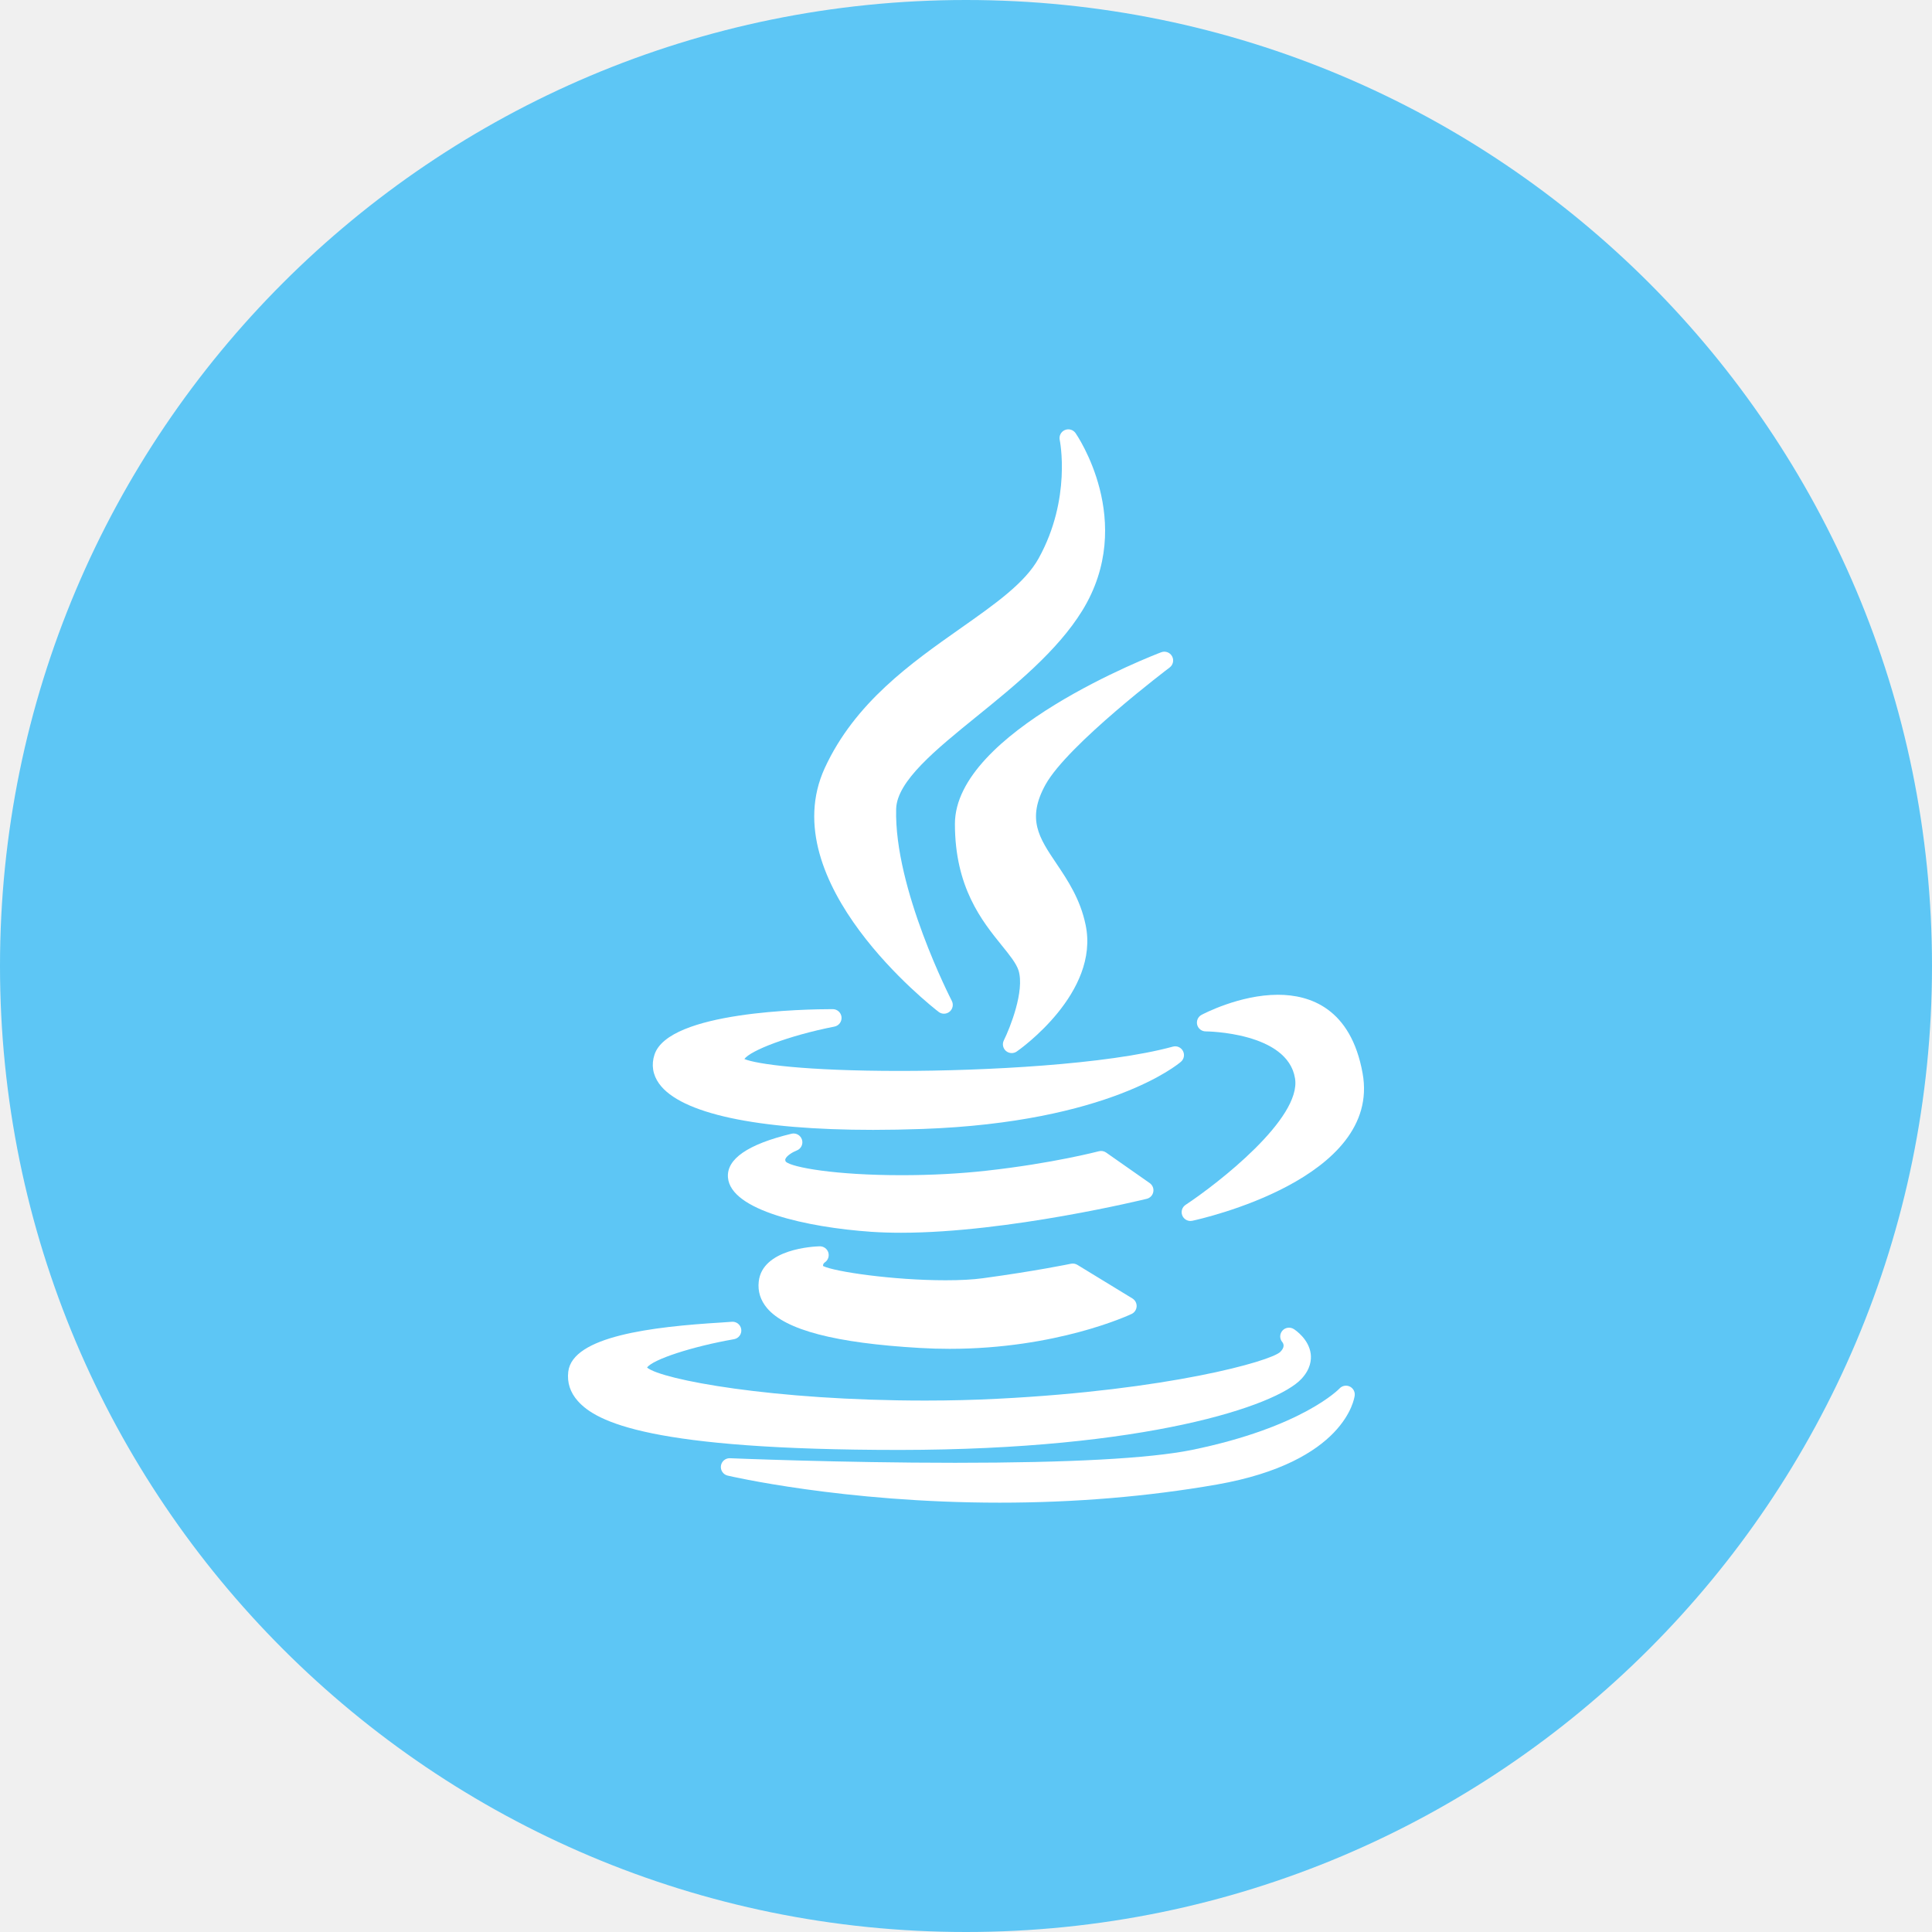
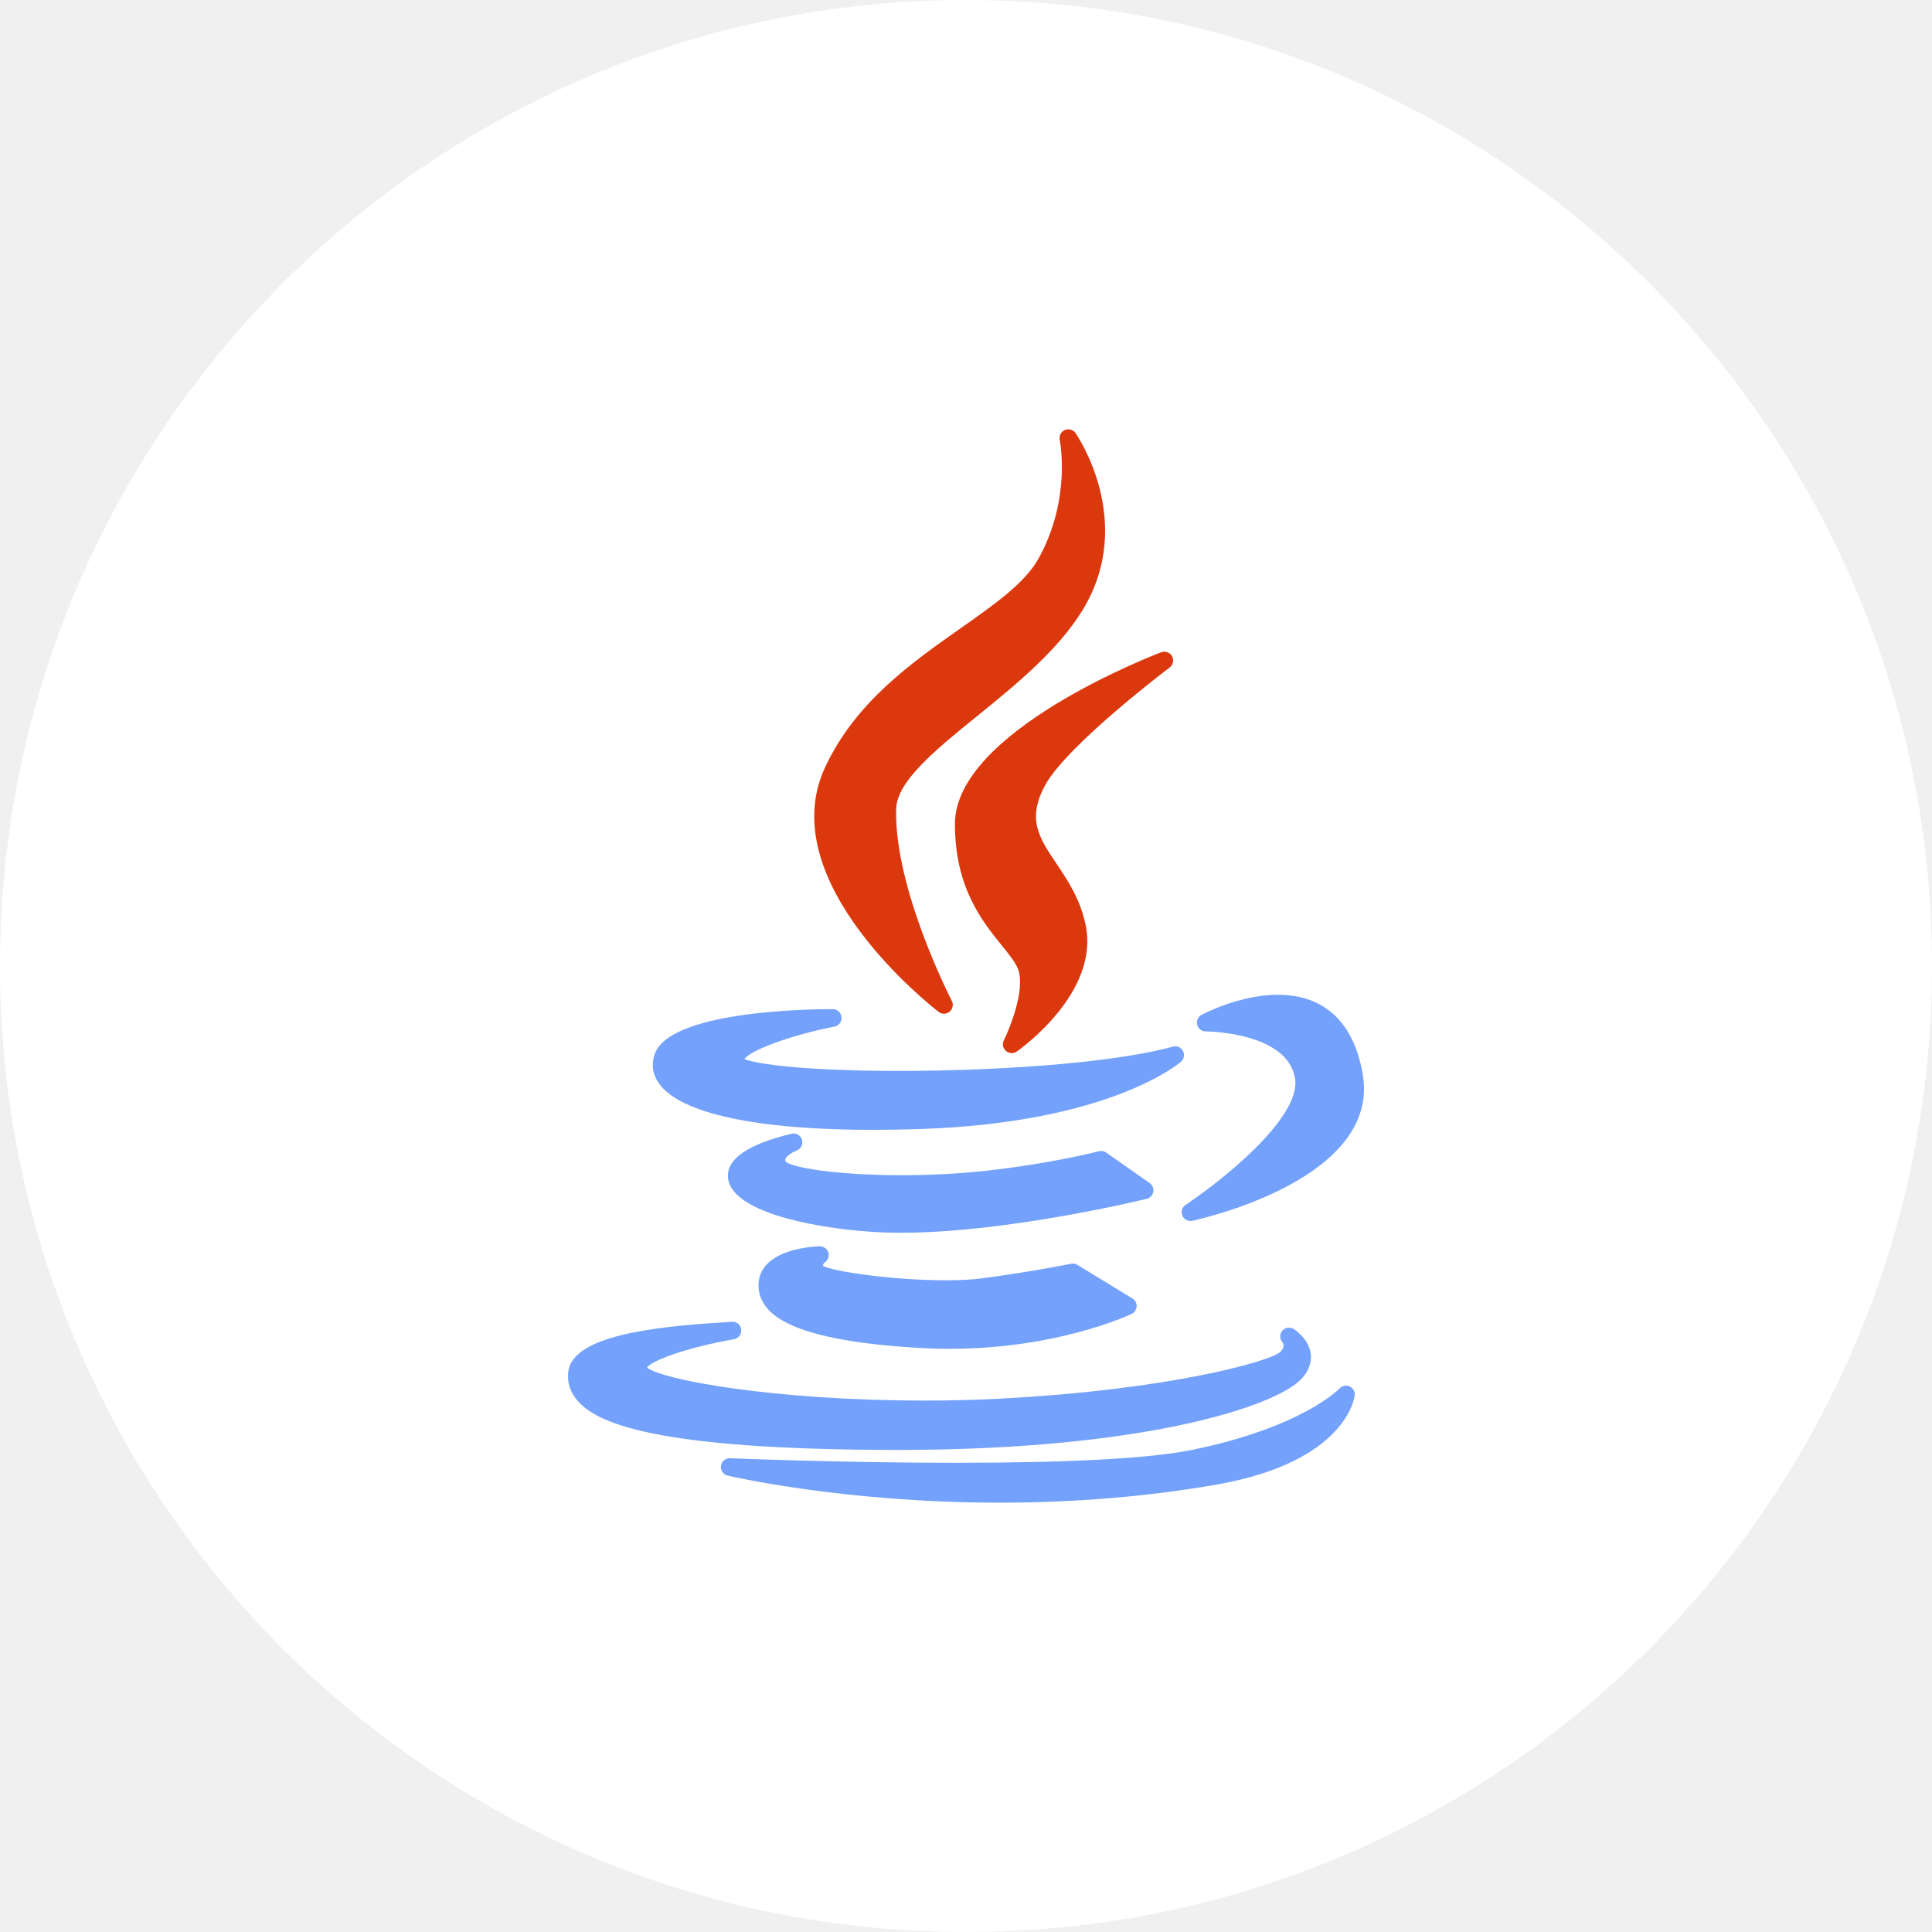
<svg xmlns="http://www.w3.org/2000/svg" width="72" height="72" viewBox="0 0 72 72" fill="none">
-   <rect width="72" height="72" rx="36" fill="#5DC6F5" />
+   <rect width="72" height="72" rx="36" fill="white" />
  <g clip-path="url(#clip0_7505_6892)">
-     <path d="M35.802 23.412C33.954 24.712 31.859 26.185 30.736 28.623C28.787 32.875 34.726 37.514 34.98 37.71C35.038 37.755 35.109 37.778 35.179 37.778C35.254 37.778 35.329 37.752 35.39 37.701C35.508 37.602 35.541 37.435 35.471 37.299C35.449 37.257 33.317 33.117 33.397 30.146C33.425 29.111 34.872 27.938 36.405 26.695C37.809 25.557 39.401 24.267 40.332 22.758C42.376 19.437 40.104 16.171 40.081 16.138C39.99 16.011 39.824 15.965 39.681 16.028C39.539 16.09 39.46 16.244 39.493 16.396C39.497 16.418 39.939 18.578 38.71 20.803C38.203 21.723 37.091 22.505 35.802 23.412Z" fill="white" />
-     <path d="M43.589 24.876C43.719 24.778 43.758 24.599 43.679 24.456C43.6 24.313 43.428 24.25 43.275 24.308C42.961 24.427 35.587 27.27 35.587 30.705C35.587 33.073 36.598 34.324 37.336 35.237C37.626 35.595 37.876 35.905 37.959 36.169C38.191 36.93 37.641 38.306 37.41 38.772C37.343 38.906 37.376 39.068 37.489 39.166C37.55 39.219 37.627 39.245 37.703 39.245C37.769 39.245 37.834 39.226 37.891 39.187C38.017 39.099 40.99 36.997 40.457 34.465C40.258 33.503 39.785 32.8 39.368 32.179C38.721 31.218 38.255 30.524 38.963 29.241C39.793 27.745 43.551 24.905 43.589 24.876Z" fill="white" />
-     <path d="M24.392 39.3C24.266 39.678 24.325 40.054 24.564 40.386C25.364 41.496 28.196 42.107 32.539 42.107C32.539 42.107 32.539 42.107 32.539 42.107C33.128 42.107 33.749 42.095 34.385 42.073C41.328 41.824 43.904 39.661 44.01 39.569C44.126 39.469 44.157 39.302 44.085 39.167C44.013 39.032 43.858 38.964 43.709 39.005C41.264 39.673 36.698 39.91 33.53 39.91C29.986 39.91 28.182 39.654 27.74 39.466C27.966 39.154 29.365 38.599 31.098 38.258C31.263 38.225 31.377 38.072 31.361 37.904C31.344 37.736 31.203 37.608 31.035 37.608C30.019 37.608 24.925 37.69 24.392 39.3Z" fill="white" />
-     <path d="M47.626 37.072C46.194 37.072 44.836 37.79 44.779 37.82C44.646 37.891 44.579 38.043 44.615 38.189C44.652 38.334 44.783 38.437 44.933 38.437C44.964 38.437 47.988 38.462 48.262 40.19C48.505 41.681 45.4 44.096 44.184 44.901C44.052 44.988 44.001 45.156 44.062 45.301C44.114 45.425 44.235 45.502 44.364 45.502C44.387 45.502 44.41 45.5 44.433 45.495C44.722 45.433 51.496 43.941 50.78 39.996C50.343 37.579 48.823 37.072 47.626 37.072Z" fill="white" />
-     <path d="M42.98 44.418C43.004 44.292 42.951 44.164 42.846 44.09L41.222 42.952C41.143 42.897 41.043 42.879 40.95 42.904C40.933 42.908 39.234 43.355 36.768 43.628C35.789 43.738 34.693 43.796 33.597 43.796C31.132 43.796 29.52 43.507 29.285 43.294C29.254 43.234 29.264 43.207 29.27 43.192C29.312 43.074 29.541 42.933 29.688 42.877C29.851 42.817 29.939 42.64 29.888 42.474C29.837 42.308 29.666 42.21 29.497 42.251C27.868 42.644 27.071 43.194 27.129 43.885C27.232 45.11 30.071 45.739 32.47 45.906C32.815 45.929 33.189 45.941 33.579 45.941C33.58 45.941 33.58 45.941 33.58 45.941C37.57 45.941 42.685 44.689 42.736 44.676C42.861 44.646 42.957 44.545 42.98 44.418Z" fill="white" />
-     <path d="M30.735 47.048C30.858 46.968 30.912 46.816 30.869 46.676C30.825 46.536 30.694 46.444 30.547 46.446C30.328 46.452 28.41 46.538 28.276 47.76C28.235 48.125 28.34 48.458 28.587 48.751C29.275 49.567 31.135 50.052 34.27 50.234C34.64 50.256 35.017 50.267 35.389 50.267C39.375 50.267 42.059 49.02 42.172 48.967C42.281 48.915 42.352 48.808 42.359 48.688C42.365 48.567 42.305 48.453 42.202 48.39L40.15 47.137C40.078 47.094 39.993 47.079 39.912 47.096C39.899 47.099 38.596 47.369 36.629 47.636C36.257 47.687 35.79 47.712 35.243 47.712C33.279 47.712 31.093 47.391 30.674 47.181C30.668 47.142 30.676 47.092 30.735 47.048Z" fill="white" />
-     <path d="M33.532 54.035C42.661 54.028 47.561 52.404 48.505 51.382C48.839 51.021 48.875 50.679 48.847 50.455C48.777 49.905 48.276 49.569 48.219 49.532C48.082 49.444 47.898 49.467 47.791 49.59C47.684 49.714 47.682 49.894 47.789 50.017C47.846 50.091 47.88 50.215 47.711 50.383C47.334 50.736 43.528 51.806 37.191 52.127C36.323 52.172 35.413 52.195 34.485 52.195C28.812 52.195 24.659 51.418 24.114 50.965C24.324 50.663 25.793 50.181 27.355 49.908C27.531 49.877 27.65 49.712 27.623 49.535C27.596 49.359 27.433 49.237 27.255 49.26C27.211 49.266 27.061 49.275 26.888 49.286C24.311 49.443 21.333 49.794 21.177 51.122C21.13 51.526 21.25 51.894 21.535 52.213C22.231 52.995 24.231 54.035 33.532 54.035C33.532 54.035 33.532 54.035 33.532 54.035Z" fill="white" />
-     <path d="M50.298 51.67C50.169 51.611 50.016 51.641 49.92 51.745C49.907 51.759 48.534 53.194 44.407 54.037C42.827 54.354 39.862 54.514 35.593 54.514C31.316 54.514 27.246 54.346 27.206 54.344C27.035 54.336 26.89 54.46 26.867 54.627C26.844 54.794 26.952 54.952 27.116 54.991C27.158 55.001 31.423 56 37.255 56C40.052 56 42.773 55.773 45.344 55.325C50.138 54.484 50.474 52.107 50.486 52.006C50.503 51.866 50.427 51.73 50.298 51.67Z" fill="white" />
+     <path d="M35.802 23.412C33.954 24.712 31.859 26.185 30.736 28.623C28.787 32.875 34.726 37.514 34.98 37.71C35.038 37.755 35.109 37.778 35.179 37.778C35.254 37.778 35.329 37.752 35.39 37.701C35.508 37.602 35.541 37.435 35.471 37.299C35.449 37.257 33.317 33.117 33.397 30.146C33.425 29.111 34.872 27.938 36.405 26.695C37.809 25.557 39.401 24.267 40.332 22.758C42.376 19.437 40.104 16.171 40.081 16.138C39.99 16.011 39.824 15.965 39.681 16.028C39.539 16.09 39.46 16.244 39.493 16.396C39.497 16.418 39.939 18.578 38.71 20.803C38.203 21.723 37.091 22.505 35.802 23.412Z" fill="#DB380E" />
+     <path d="M43.589 24.876C43.719 24.778 43.758 24.599 43.679 24.456C43.6 24.313 43.428 24.25 43.275 24.308C42.961 24.427 35.587 27.27 35.587 30.705C35.587 33.073 36.598 34.324 37.336 35.237C37.626 35.595 37.876 35.905 37.959 36.169C38.191 36.93 37.641 38.306 37.41 38.772C37.343 38.906 37.376 39.068 37.489 39.166C37.55 39.219 37.627 39.245 37.703 39.245C37.769 39.245 37.834 39.226 37.891 39.187C38.017 39.099 40.99 36.997 40.457 34.465C40.258 33.503 39.785 32.8 39.368 32.179C38.721 31.218 38.255 30.524 38.963 29.241C39.793 27.745 43.551 24.905 43.589 24.876Z" fill="#DB380E" />
+     <path d="M24.392 39.3C24.266 39.678 24.325 40.054 24.564 40.386C25.364 41.496 28.196 42.107 32.539 42.107C32.539 42.107 32.539 42.107 32.539 42.107C33.128 42.107 33.749 42.095 34.385 42.073C41.328 41.824 43.904 39.661 44.01 39.569C44.126 39.469 44.157 39.302 44.085 39.167C44.013 39.032 43.858 38.964 43.709 39.005C41.264 39.673 36.698 39.91 33.53 39.91C29.986 39.91 28.182 39.654 27.74 39.466C27.966 39.154 29.365 38.599 31.098 38.258C31.263 38.225 31.377 38.072 31.361 37.904C31.344 37.736 31.203 37.608 31.035 37.608C30.019 37.608 24.925 37.69 24.392 39.3Z" fill="#73A1FB" />
+     <path d="M47.626 37.072C46.194 37.072 44.836 37.79 44.779 37.82C44.646 37.891 44.579 38.043 44.615 38.189C44.652 38.334 44.783 38.437 44.933 38.437C44.964 38.437 47.988 38.462 48.262 40.19C48.505 41.681 45.4 44.096 44.184 44.901C44.052 44.988 44.001 45.156 44.062 45.301C44.114 45.425 44.235 45.502 44.364 45.502C44.387 45.502 44.41 45.5 44.433 45.495C44.722 45.433 51.496 43.941 50.78 39.996C50.343 37.579 48.823 37.072 47.626 37.072Z" fill="#73A1FB" />
+     <path d="M42.98 44.418C43.004 44.292 42.951 44.164 42.846 44.09L41.222 42.952C41.143 42.897 41.043 42.879 40.95 42.904C40.933 42.908 39.234 43.355 36.768 43.628C35.789 43.738 34.693 43.796 33.597 43.796C31.132 43.796 29.52 43.507 29.285 43.294C29.254 43.234 29.264 43.207 29.27 43.192C29.312 43.074 29.541 42.933 29.688 42.877C29.851 42.817 29.939 42.64 29.888 42.474C29.837 42.308 29.666 42.21 29.497 42.251C27.868 42.644 27.071 43.194 27.129 43.885C27.232 45.11 30.071 45.739 32.47 45.906C32.815 45.929 33.189 45.941 33.579 45.941C33.58 45.941 33.58 45.941 33.58 45.941C37.57 45.941 42.685 44.689 42.736 44.676C42.861 44.646 42.957 44.545 42.98 44.418Z" fill="#73A1FB" />
+     <path d="M30.735 47.048C30.858 46.968 30.912 46.816 30.869 46.676C30.825 46.536 30.694 46.444 30.547 46.446C30.328 46.452 28.41 46.538 28.276 47.76C28.235 48.125 28.34 48.458 28.587 48.751C29.275 49.567 31.135 50.052 34.27 50.234C34.64 50.256 35.017 50.267 35.389 50.267C39.375 50.267 42.059 49.02 42.172 48.966C42.281 48.915 42.352 48.808 42.359 48.687C42.365 48.567 42.305 48.453 42.202 48.39L40.15 47.137C40.078 47.093 39.993 47.079 39.912 47.096C39.899 47.099 38.596 47.369 36.629 47.636C36.257 47.687 35.79 47.712 35.243 47.712C33.279 47.712 31.093 47.391 30.674 47.181C30.668 47.142 30.676 47.092 30.735 47.048Z" fill="#73A1FB" />
+     <path d="M33.532 54.035C42.661 54.028 47.561 52.404 48.505 51.382C48.839 51.021 48.875 50.679 48.847 50.455C48.777 49.905 48.276 49.569 48.219 49.532C48.082 49.444 47.898 49.467 47.791 49.59C47.684 49.714 47.682 49.894 47.789 50.017C47.846 50.091 47.88 50.215 47.711 50.383C47.334 50.736 43.528 51.806 37.191 52.127C36.323 52.172 35.413 52.195 34.485 52.195C28.812 52.195 24.659 51.418 24.114 50.965C24.324 50.663 25.793 50.181 27.355 49.908C27.531 49.877 27.65 49.712 27.623 49.535C27.596 49.359 27.433 49.237 27.255 49.26C27.211 49.266 27.061 49.275 26.888 49.286C24.311 49.443 21.333 49.794 21.177 51.122C21.13 51.526 21.25 51.894 21.535 52.213C22.231 52.995 24.231 54.035 33.532 54.035C33.532 54.035 33.532 54.035 33.532 54.035Z" fill="#73A1FB" />
+     <path d="M50.298 51.67C50.169 51.611 50.016 51.641 49.92 51.745C49.907 51.759 48.534 53.194 44.407 54.037C42.827 54.354 39.862 54.514 35.593 54.514C31.316 54.514 27.246 54.346 27.206 54.344C27.035 54.336 26.89 54.46 26.867 54.627C26.844 54.794 26.952 54.952 27.116 54.991C27.158 55.001 31.423 56 37.255 56C40.052 56 42.773 55.773 45.344 55.325C50.138 54.484 50.474 52.107 50.486 52.007C50.503 51.866 50.427 51.73 50.298 51.67Z" fill="#73A1FB" />
  </g>
  <defs>
    <clipPath id="clip0_7505_6892">
      <rect width="40" height="40" fill="white" transform="translate(16 16)" />
    </clipPath>
  </defs>
</svg>
